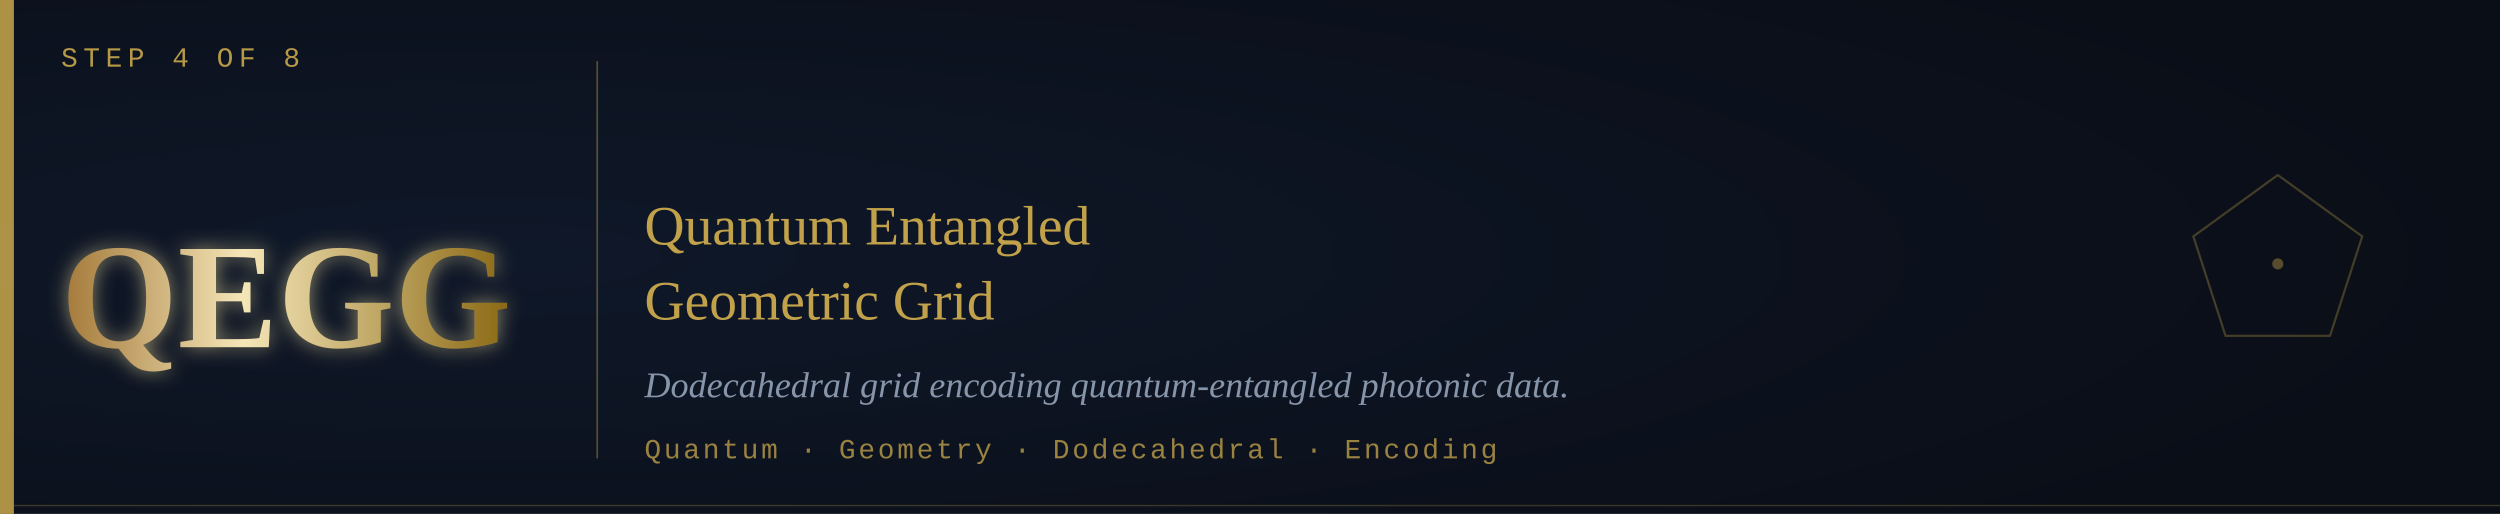
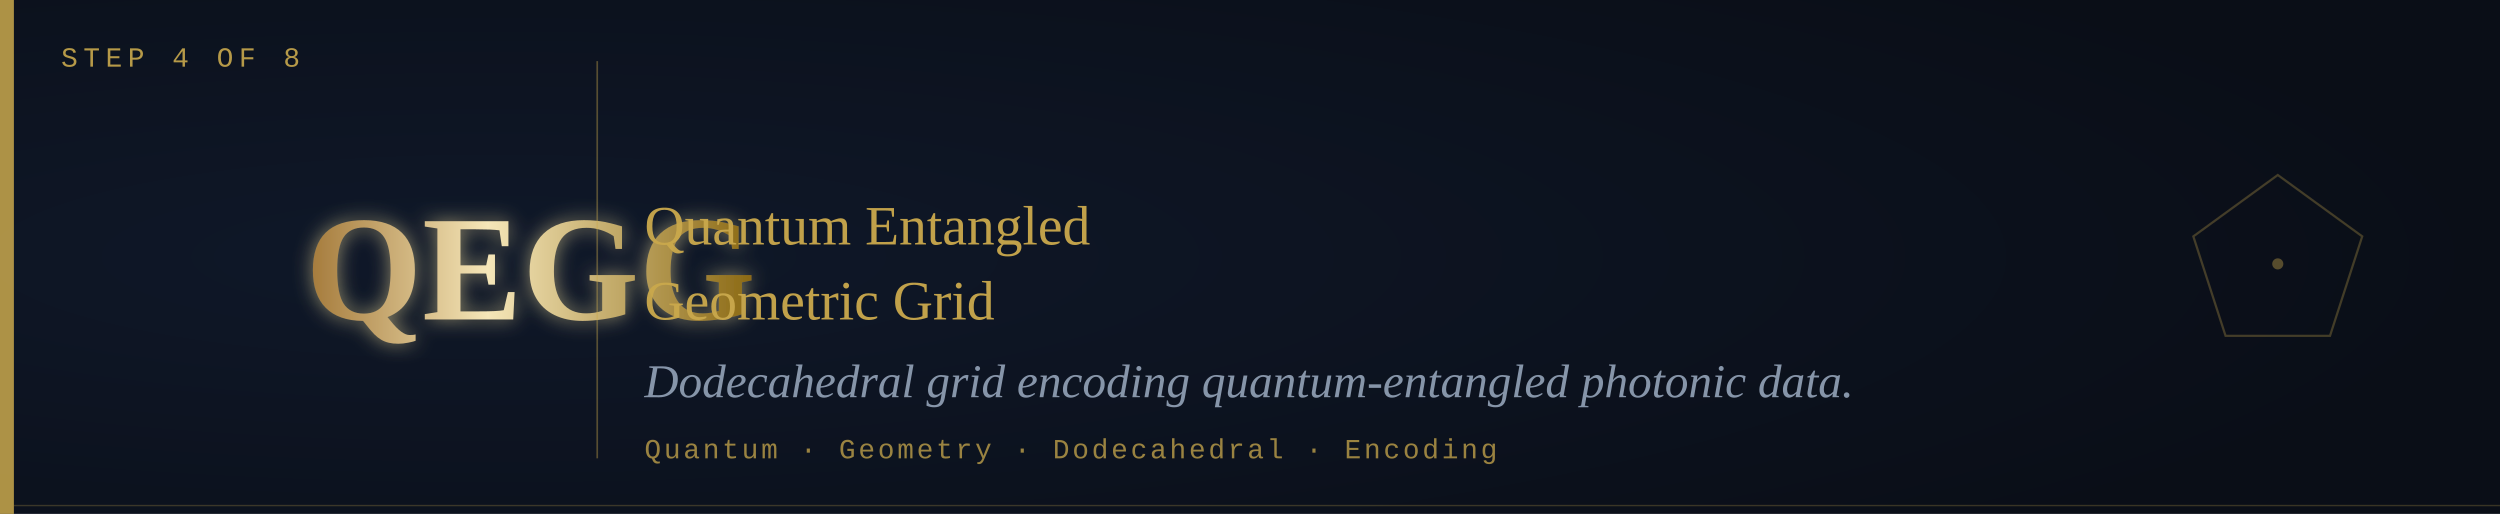
<svg xmlns="http://www.w3.org/2000/svg" viewBox="0 0 900 185" width="900" height="185">
  <defs>
    <radialGradient id="bg" cx="20%" cy="50%" r="80%">
      <stop offset="0%" stop-color="#0F1829" />
      <stop offset="100%" stop-color="#0A0E17" />
    </radialGradient>
    <filter id="tg" x="-40%" y="-40%" width="180%" height="180%">
      <feGaussianBlur in="SourceGraphic" stdDeviation="4" result="b" />
      <feColorMatrix in="b" type="matrix" values="0 0 0 0 0.24 0 0 0 0 0.55 0 0 0 0 0.55 0 0 0 0.7 0" result="tb" />
      <feMerge>
        <feMergeNode in="tb" />
        <feMergeNode in="SourceGraphic" />
      </feMerge>
    </filter>
    <filter id="gg" x="-30%" y="-30%" width="160%" height="160%">
      <feGaussianBlur in="SourceGraphic" stdDeviation="3.5" result="b" />
      <feColorMatrix in="b" type="matrix" values="0 0 0 0 0.79 0 0 0 0 0.66 0 0 0 0 0.30 0 0 0 0.6 0" result="gb" />
      <feMerge>
        <feMergeNode in="gb" />
        <feMergeNode in="SourceGraphic" />
      </feMerge>
    </filter>
    <linearGradient id="gt" x1="0" y1="0" x2="1" y2="0">
      <stop offset="0%" stop-color="#A67C3D" />
      <stop offset="40%" stop-color="#F5E6B8" />
      <stop offset="100%" stop-color="#8B6914" />
    </linearGradient>
  </defs>
  <rect width="900" height="185" fill="url(#bg)" />
  <rect x="0" y="0" width="5" height="185" fill="#C9A84C" opacity="0.85" />
  <line x1="5" y1="182" x2="900" y2="182" stroke="#C9A84C" stroke-width="0.5" opacity="0.25" />
  <text x="22" y="24" font-family="'Courier New',monospace" font-size="10" fill="#C9A84C" letter-spacing="2" opacity="0.9">STEP 4 OF 8</text>
-   <text x="22" y="125" font-family="Georgia,'Times New Roman',serif" font-size="54" font-weight="bold" fill="url(#gt)" filter="url(#gg)">QEGG</text>
+   <text x="110" y="115" font-family="Georgia,'Times New Roman',serif" font-size="54" font-weight="bold" fill="url(#gt)" filter="url(#gg)">QEGG</text>
  <line x1="215" y1="22" x2="215" y2="165" stroke="#C9A84C" stroke-width="0.6" opacity="0.4" />
  <text x="232" y="88" font-family="Georgia,'Times New Roman',serif" font-size="20" fill="#C9A84C" opacity="0.95">Quantum Entangled</text>
  <text x="232" y="115" font-family="Georgia,'Times New Roman',serif" font-size="20" fill="#C9A84C" opacity="0.95">Geometric Grid</text>
-   <text x="232" y="143" font-family="Georgia,'Times New Roman',serif" font-size="13" font-style="italic" fill="#94A3B8" opacity="0.9">Dodecahedral grid encoding quantum-entangled photonic data.</text>
+   <text x="232" y="143" font-family="Georgia,'Times New Roman',serif" font-size="17" font-style="italic" fill="#94A3B8" opacity="0.9">Dodecahedral grid encoding quantum-entangled photonic data.</text>
  <text x="232" y="165" font-family="'Courier New',monospace" font-size="10" fill="#C9A84C" letter-spacing="1" opacity="0.75">Quantum · Geometry · Dodecahedral · Encoding</text>
  <polygon points="820,63 850.4,85.1 838.8,120.9 801.2,120.9 789.6,85.1" fill="none" stroke="#C9A84C" stroke-width="0.8" opacity="0.3" />
  <circle cx="820" cy="95" r="2" fill="#C9A84C" opacity="0.4" />
</svg>
